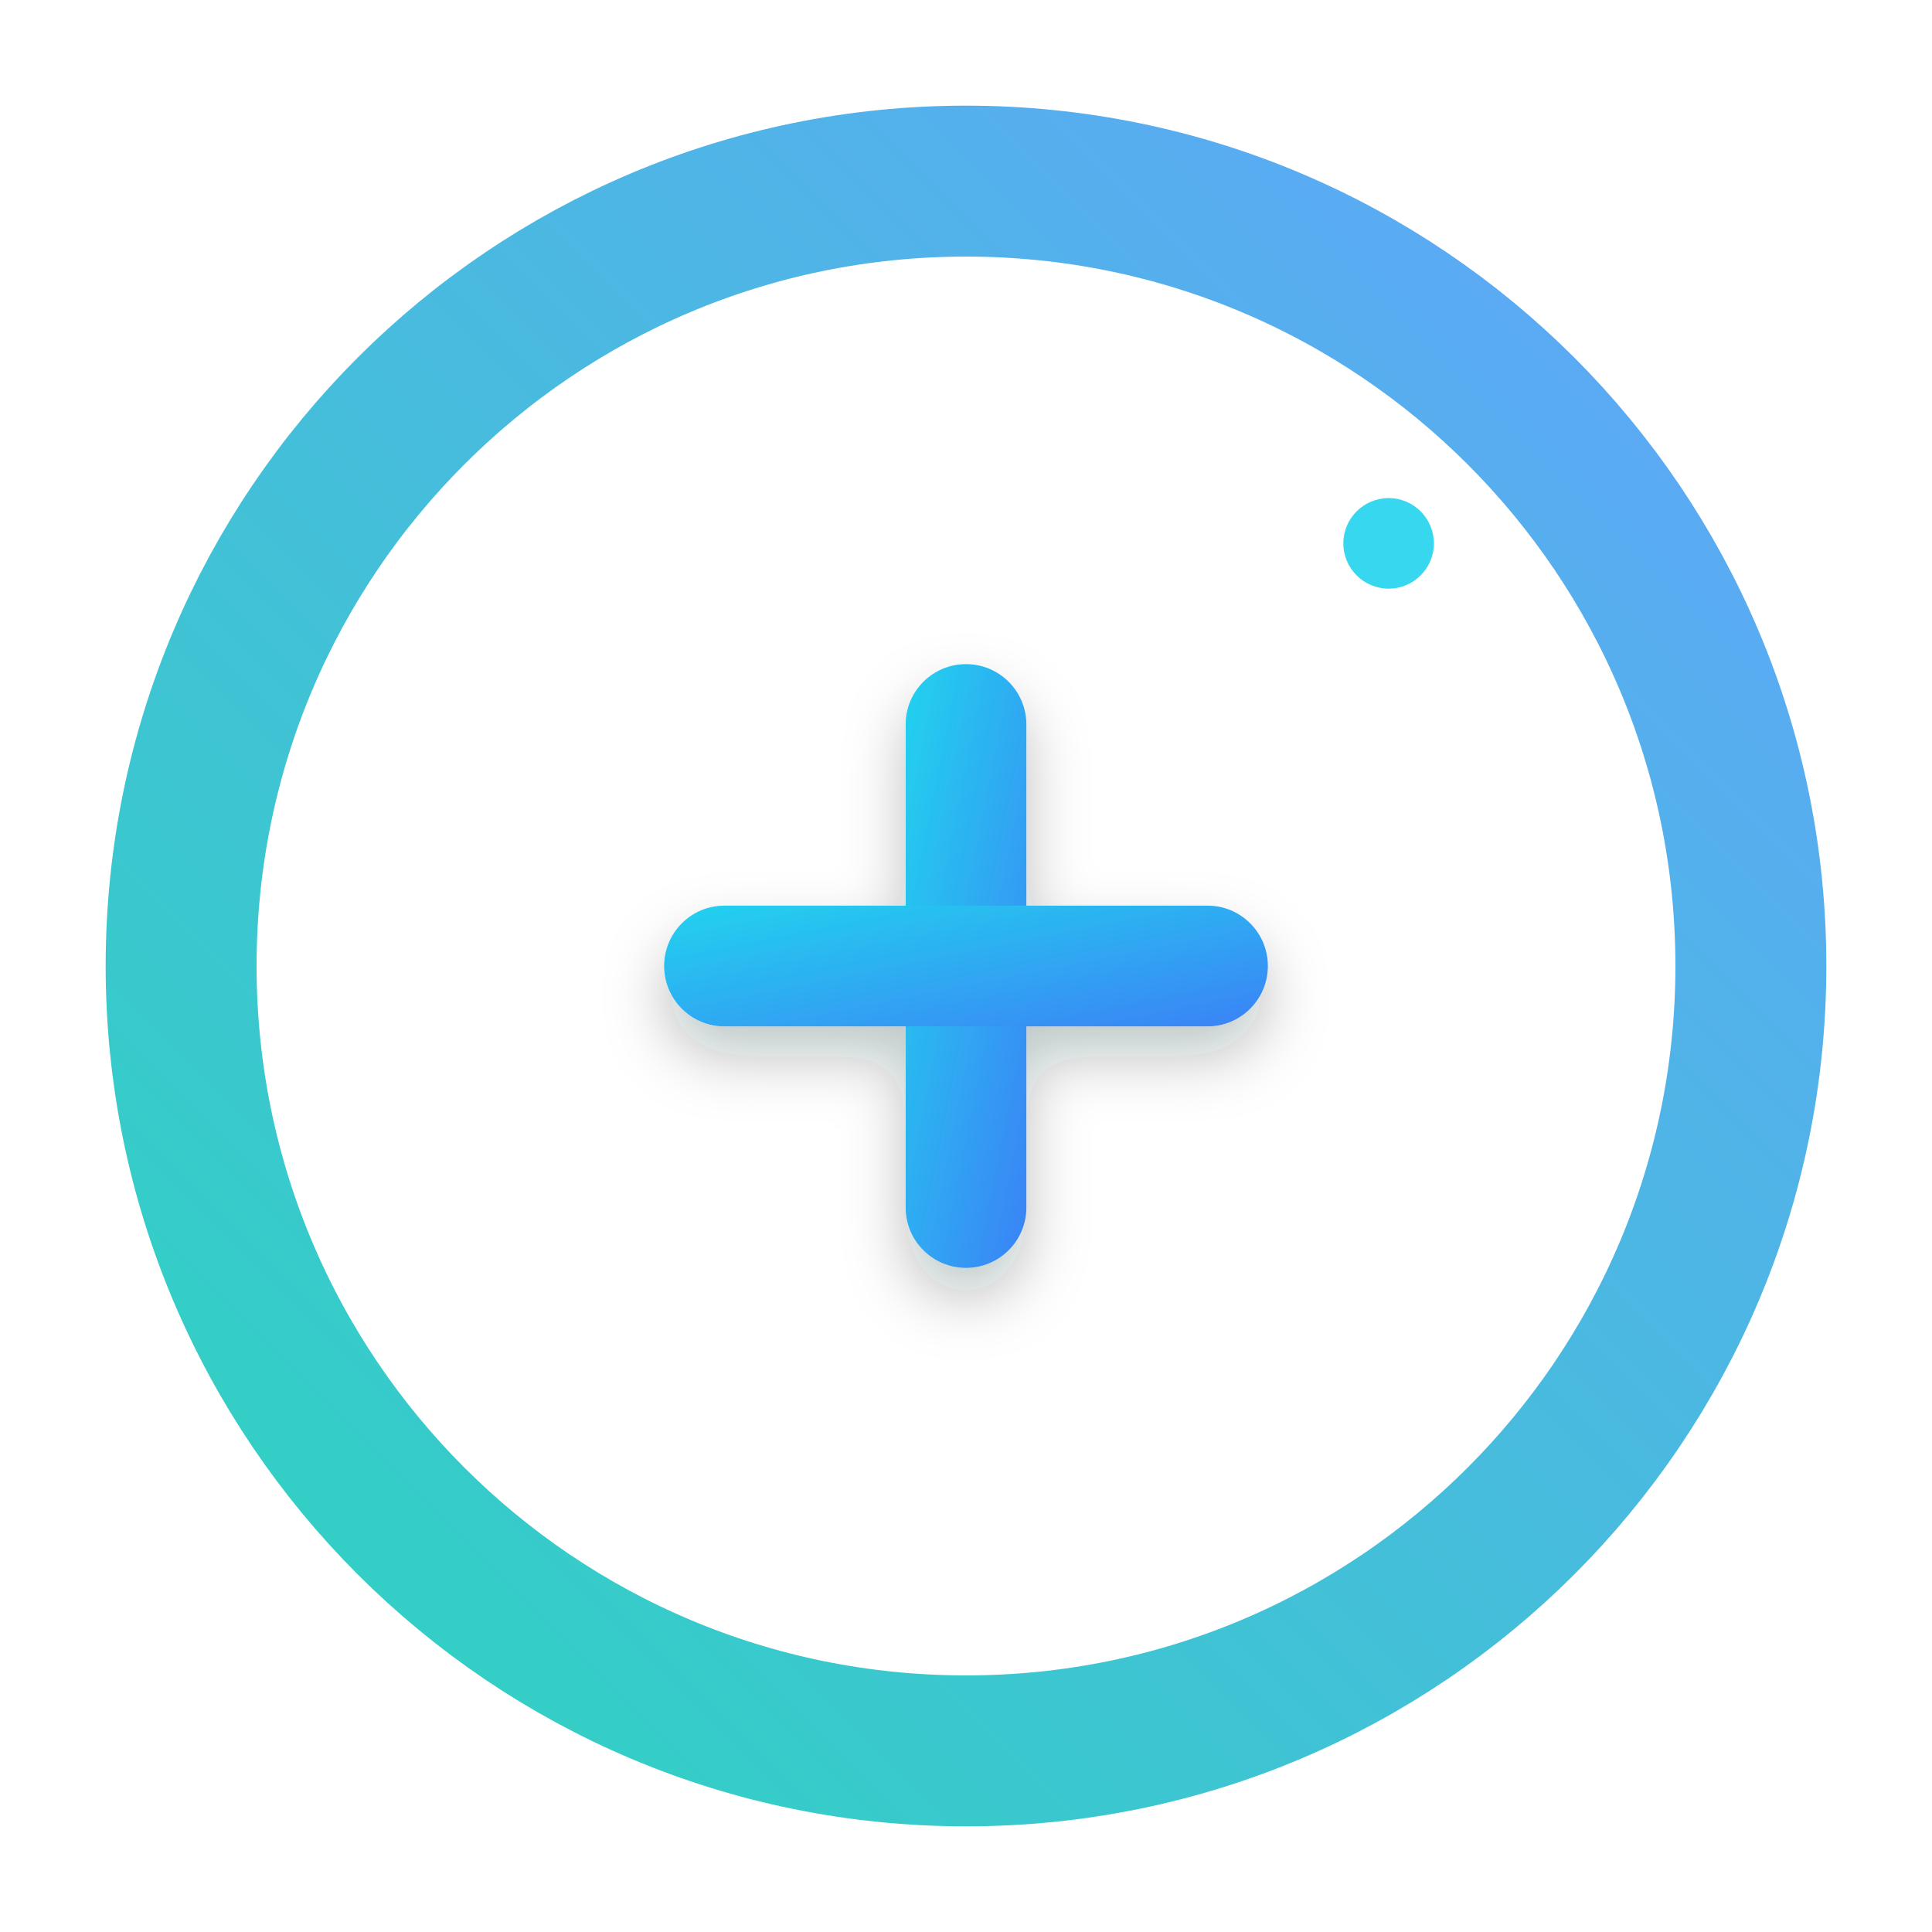
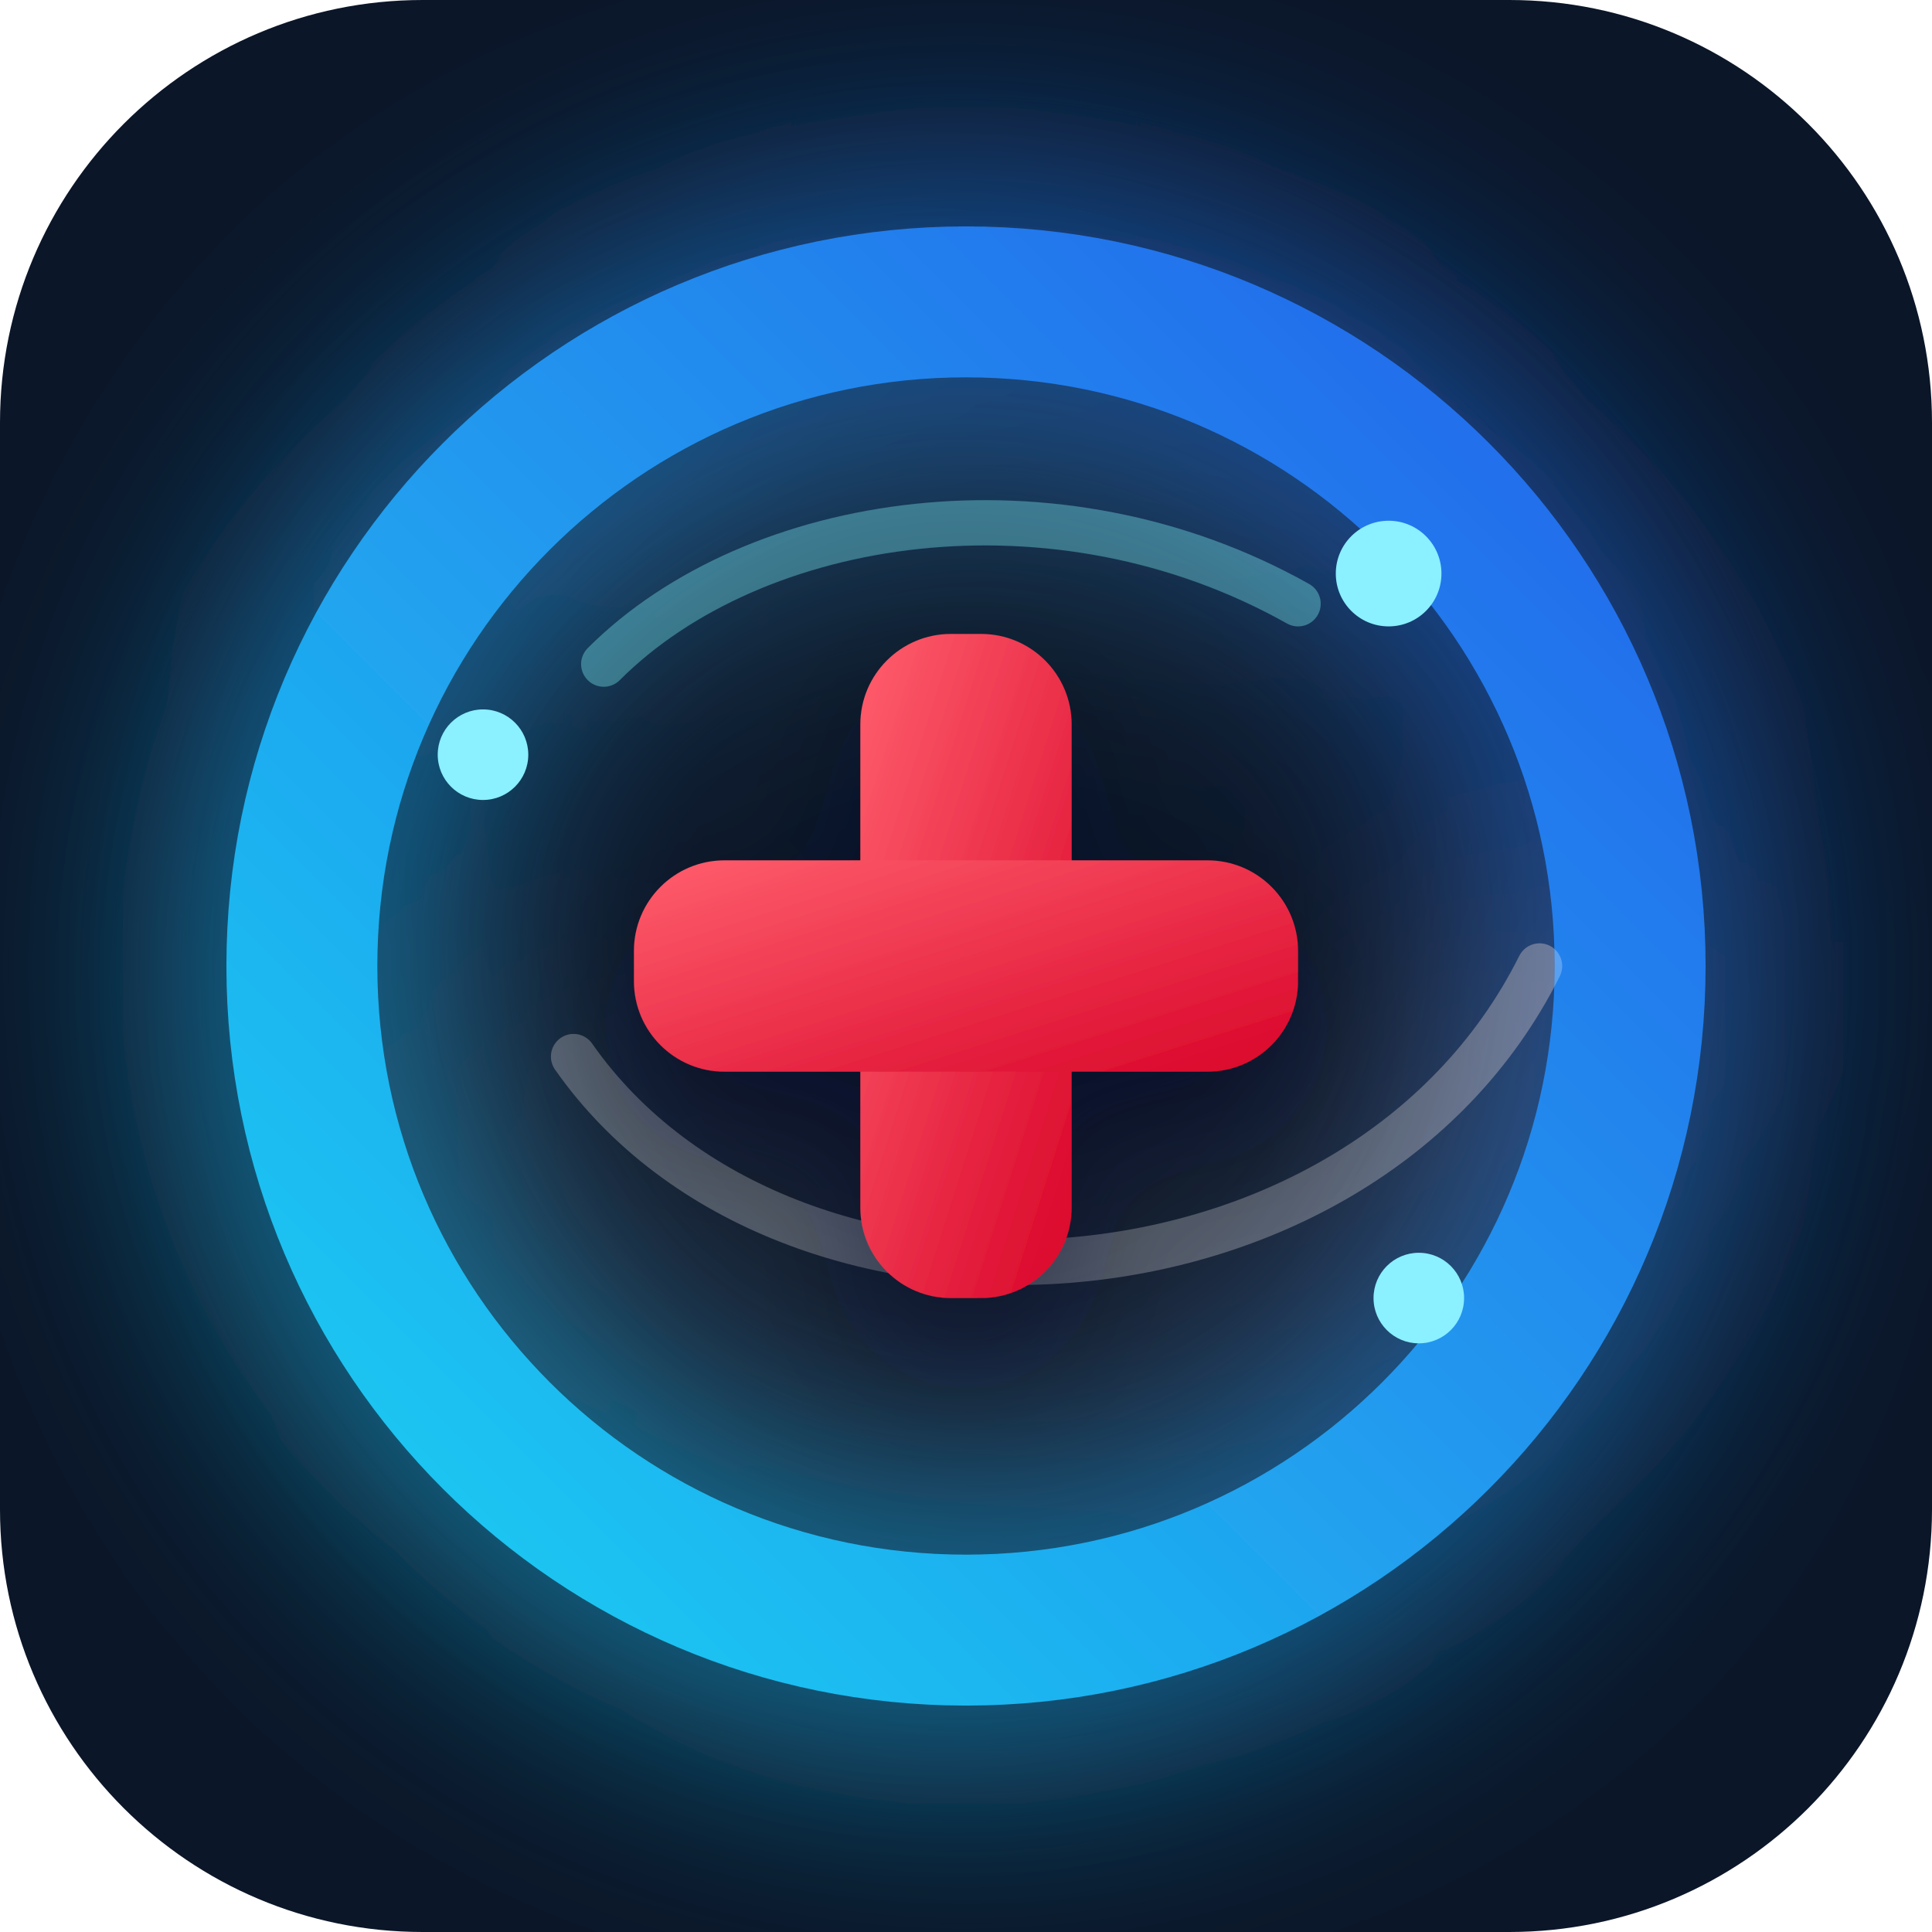
<svg xmlns="http://www.w3.org/2000/svg" width="256" height="256" viewBox="0 0 128 128" role="img" aria-labelledby="title desc">
  <defs>
-     <linearGradient id="g-ring" x1="0" y1="1" x2="1" y2="0">
-       <stop offset="0%" stop-color="#2dd4bf" />
-       <stop offset="100%" stop-color="#60a5fa" />
+     <linearGradient id="halo" x1="0" y1="1" x2="1" y2="0">
+       <stop offset="0%" stop-color="#1cd0f2" />
+       <stop offset="100%" stop-color="#2563eb" />
    </linearGradient>
-     <linearGradient id="g-cross" x1="0" y1="0" x2="1" y2="1">
-       <stop offset="0%" stop-color="#22d3ee" />
-       <stop offset="100%" stop-color="#3b82f6" />
+     <linearGradient id="cross" x1="0" y1="0" x2="1" y2="1">
+       <stop offset="0%" stop-color="#ff5f6d" />
+       <stop offset="100%" stop-color="#d90429" />
    </linearGradient>
+     <filter id="glow" x="-80%" y="-80%" width="260%" height="260%">
+       <feGaussianBlur stdDeviation="9" result="b" />
+       <feMerge>
+         <feMergeNode in="b" />
+         <feMergeNode in="SourceGraphic" />
+       </feMerge>
+     </filter>
    <filter id="shadow" x="-50%" y="-50%" width="200%" height="200%">
-       <feDropShadow dx="0" dy="2" stdDeviation="2" flood-color="#0f172a" flood-opacity="0.25" />
+       <feDropShadow dx="0" dy="4" stdDeviation="4" flood-color="#0b1226" flood-opacity="0.35" />
    </filter>
  </defs>
-   <circle cx="64" cy="64" r="52" fill="none" stroke="url(#g-ring)" stroke-width="10" />
+   <rect width="128" height="128" rx="28" fill="#0b1628" />
+   <g filter="url(#glow)">
+     <circle cx="64" cy="64" r="44" fill="none" stroke="url(#halo)" stroke-width="10" stroke-linecap="round" />
+     <path d="M38 70c14 20 52 18 64-6" fill="none" stroke="rgba(255,255,255,0.25)" stroke-width="3" stroke-linecap="round" />
+     <path d="M40 44c10-10 30-13 46-4" fill="none" stroke="rgba(124,243,255,0.35)" stroke-width="3" stroke-linecap="round" />
+   </g>
  <g filter="url(#shadow)">
-     <rect x="60" y="44" width="8" height="40" rx="4" fill="url(#g-cross)" />
-     <rect x="44" y="60" width="40" height="8" rx="4" fill="url(#g-cross)" />
+     <rect x="57" y="42" width="14" height="44" rx="6" fill="url(#cross)" />
+     <rect x="42" y="57" width="44" height="14" rx="6" fill="url(#cross)" />
  </g>
-   <circle cx="92" cy="36" r="3" fill="#22d3ee" opacity="0.9" />
+   <g fill="#8bf0ff">
+     <circle cx="92" cy="38" r="3.5" />
+     <circle cx="32" cy="50" r="3" />
+     <circle cx="94" cy="86" r="3" />
+   </g>
</svg>
